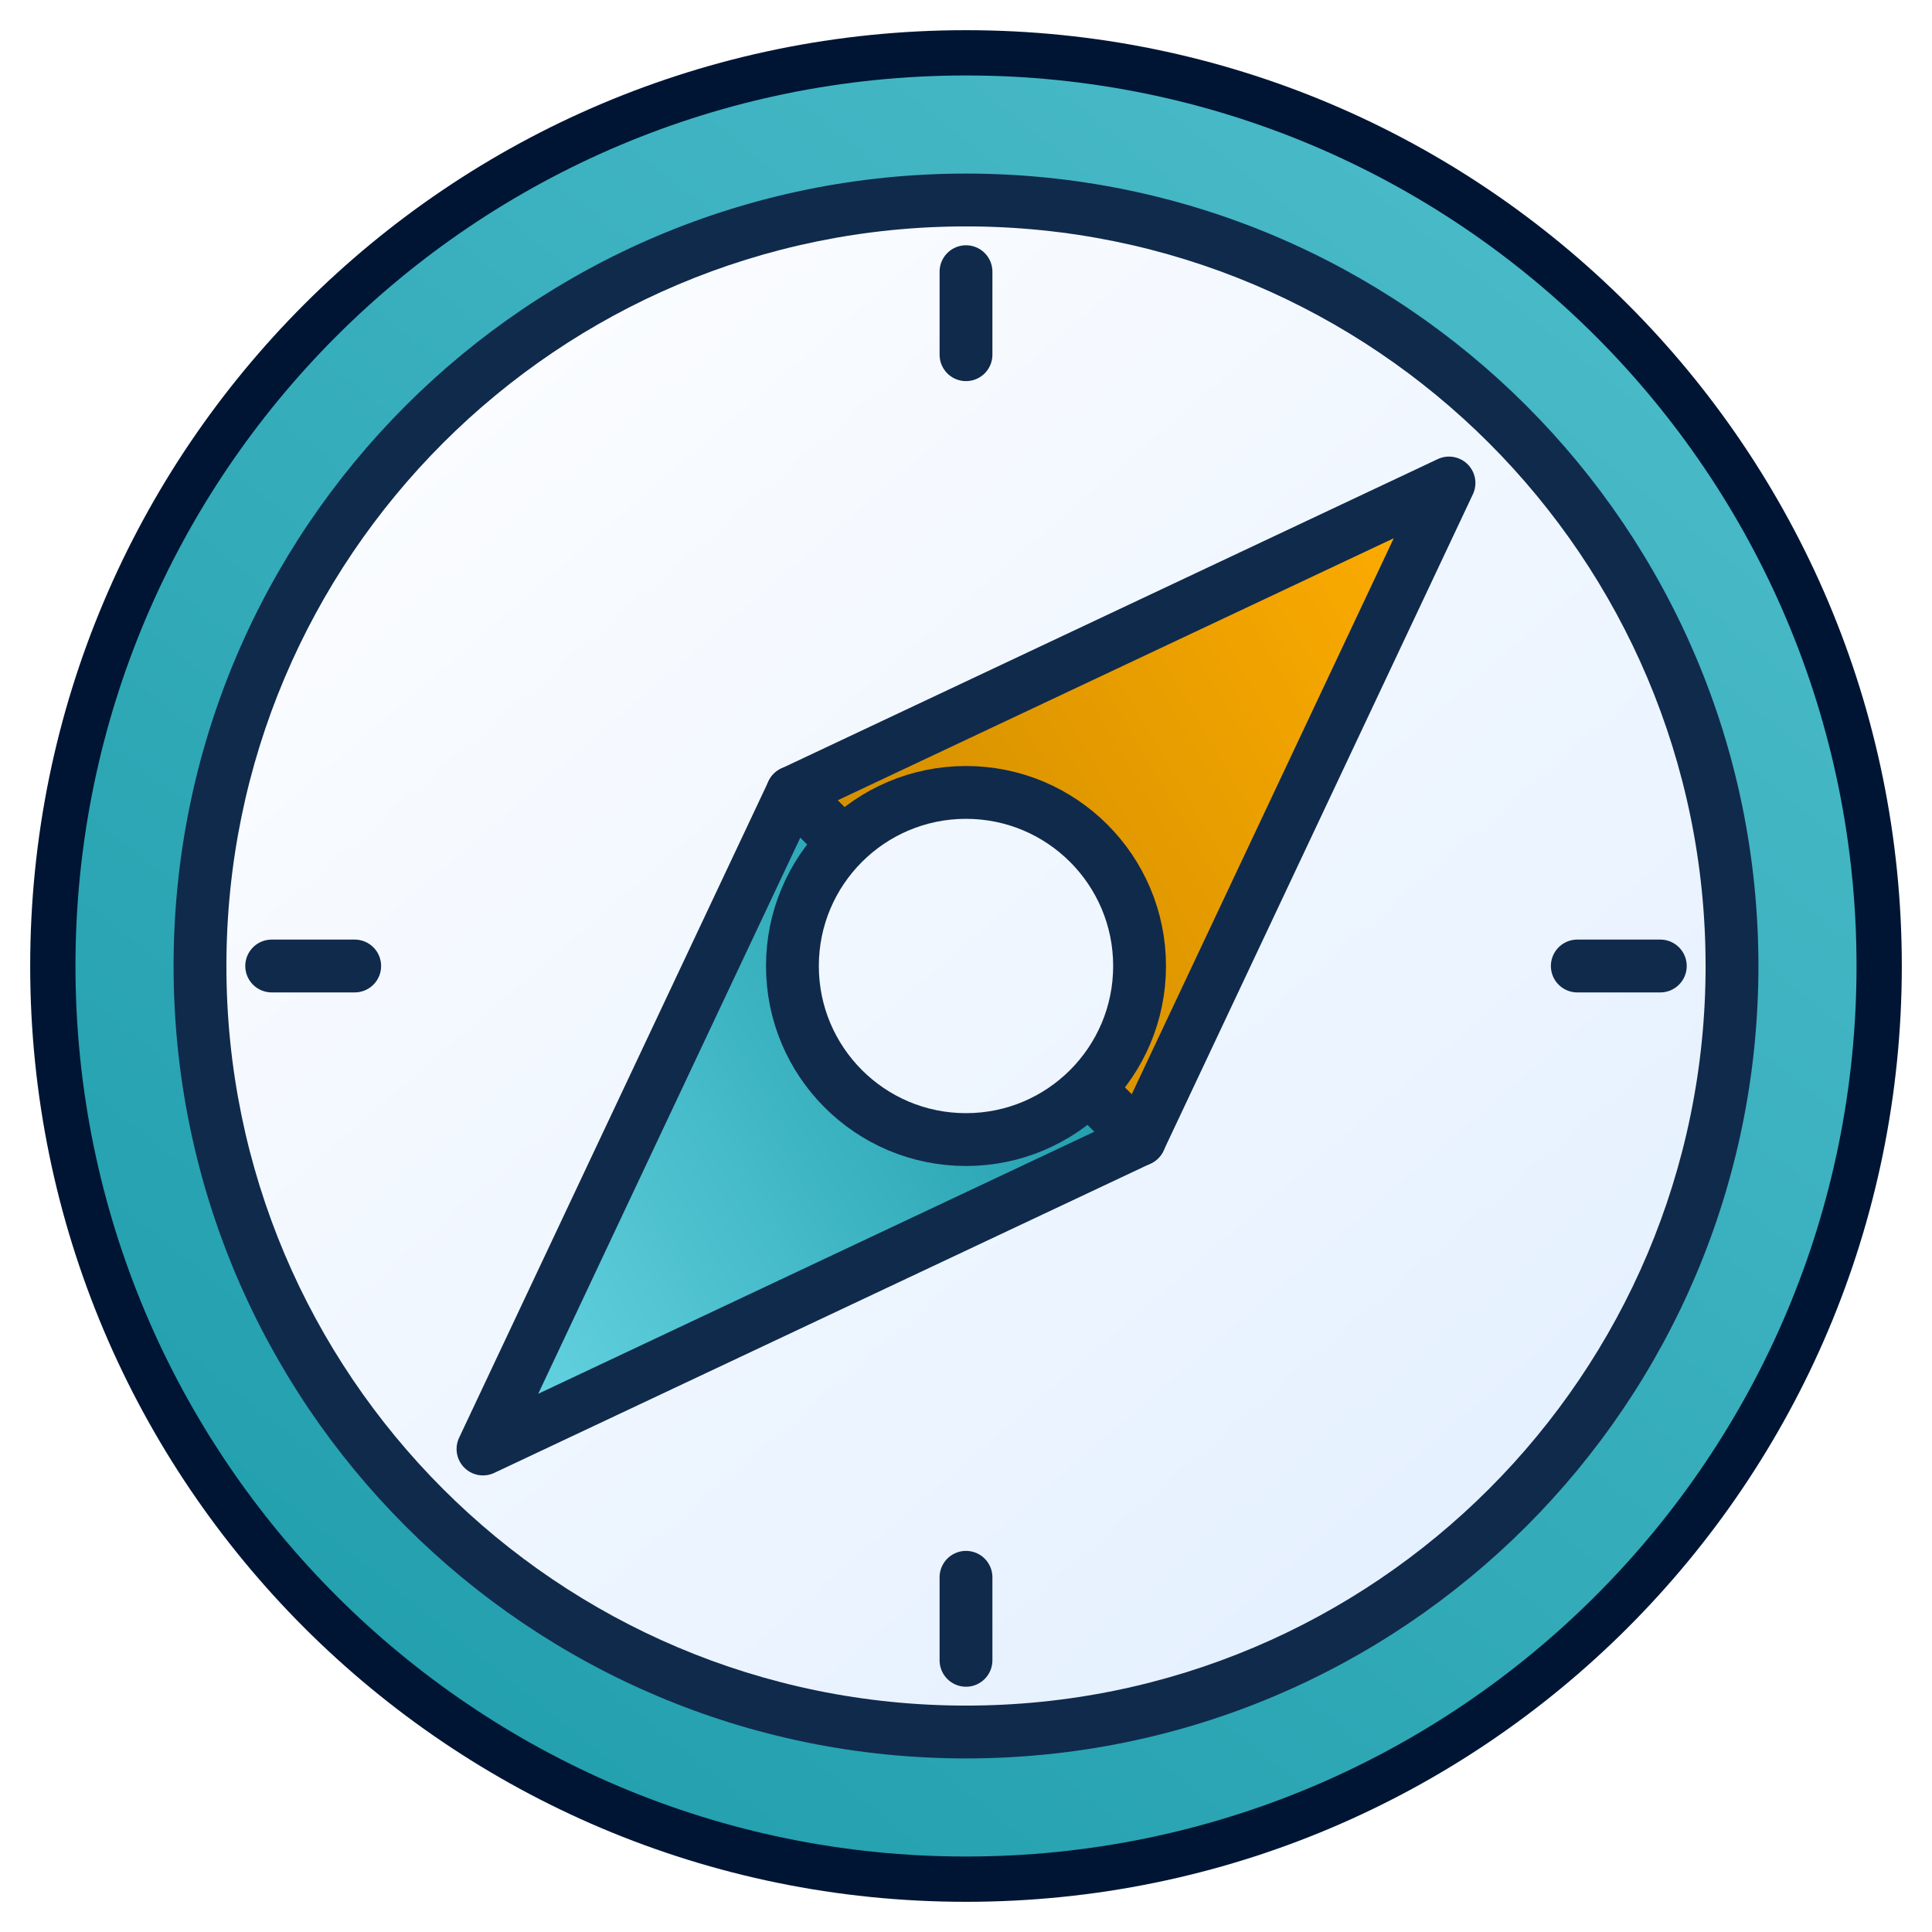
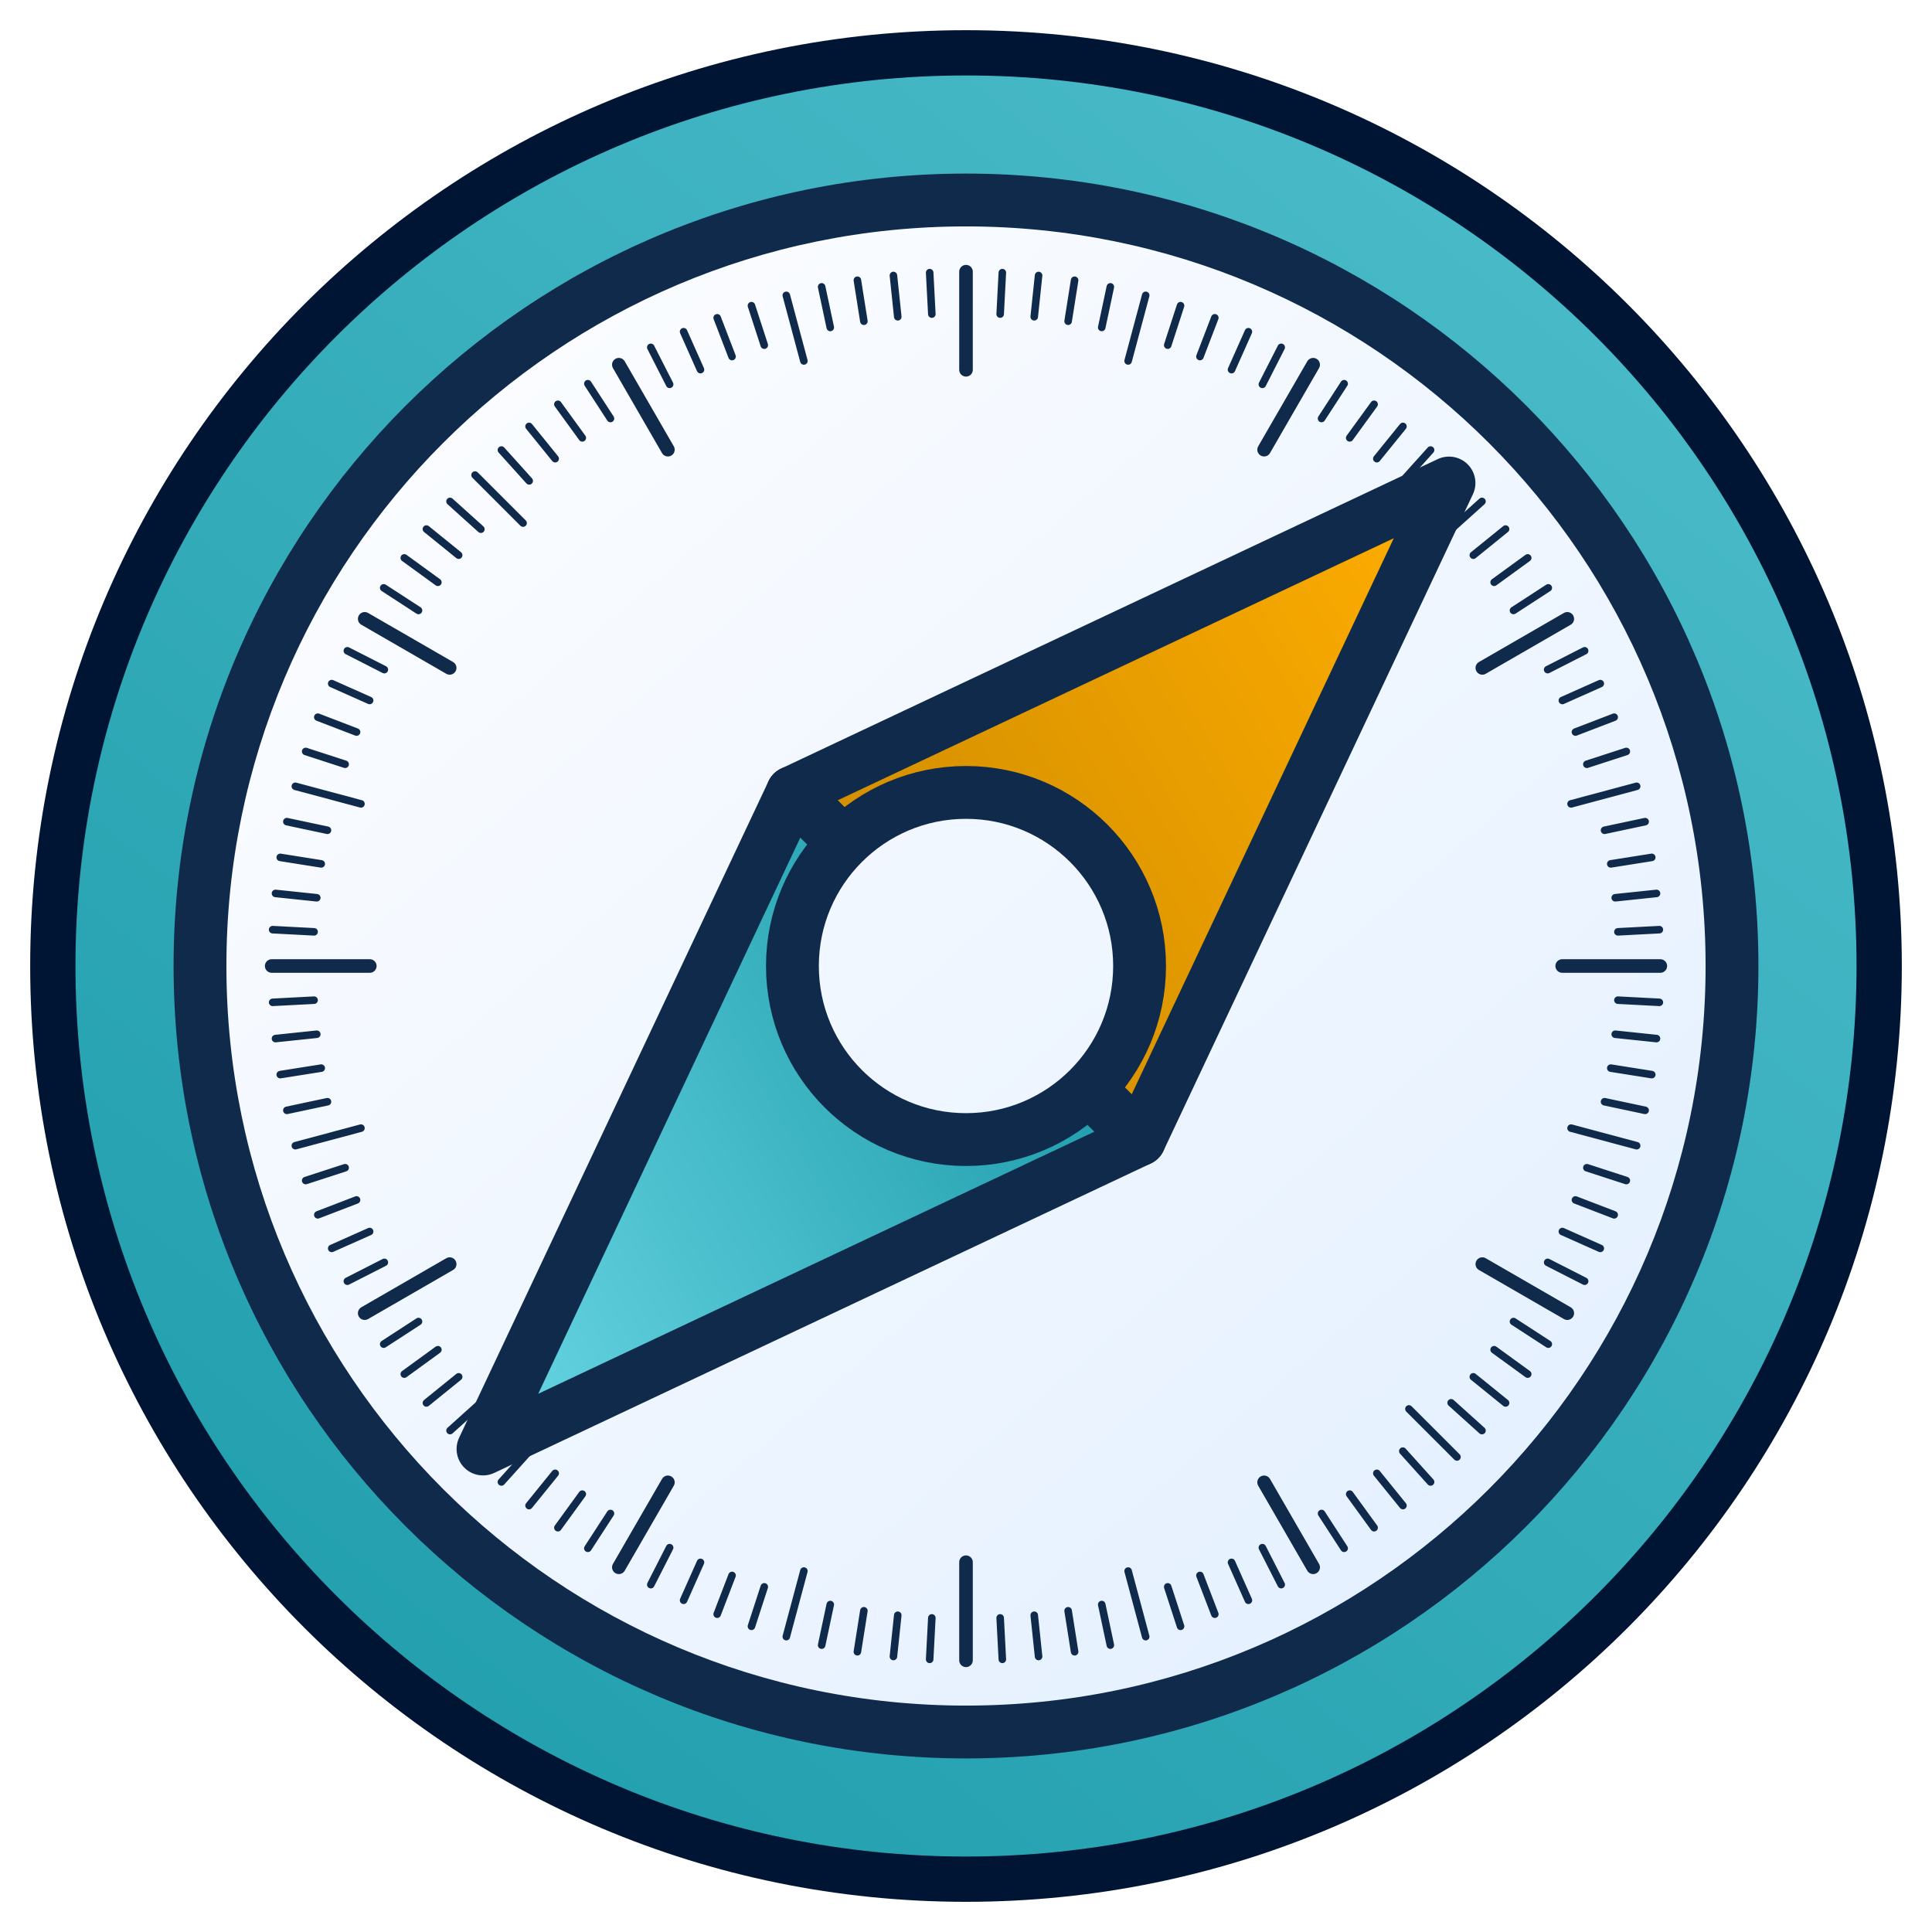
<svg xmlns="http://www.w3.org/2000/svg" width="256" height="256" viewBox="0 0 256 256" fill="none">
  <defs>
    <linearGradient id="frame" x1="48" y1="228" x2="208" y2="28" gradientUnits="userSpaceOnUse">
      <stop stop-color="#229FAD" />
      <stop offset="1" stop-color="#49BAC8" />
    </linearGradient>
    <linearGradient id="dial" x1="62" y1="54" x2="200" y2="214" gradientUnits="userSpaceOnUse">
      <stop stop-color="#FAFCFF" />
      <stop offset="1" stop-color="#E4F0FF" />
    </linearGradient>
    <linearGradient id="north" x1="111" y1="112" x2="191" y2="65" gradientUnits="userSpaceOnUse">
      <stop stop-color="#D38F00" />
      <stop offset="1" stop-color="#FFAD00" />
    </linearGradient>
    <linearGradient id="south" x1="145" y1="145" x2="65" y2="191" gradientUnits="userSpaceOnUse">
      <stop stop-color="#229FAD" />
      <stop offset="1" stop-color="#69D6E4" />
    </linearGradient>
+     <path id="tick-major" d="M128 36V49" stroke-width="1.8" />
+     <path id="tick-medium" d="M128 36V45" stroke-width="1" />
+     <path id="tick-minor" d="M128 36V41.5" stroke-width="1" />
  </defs>
  <circle cx="128" cy="128" r="124" fill="#001534" />
  <circle cx="128" cy="128" r="118" fill="url(#frame)" />
  <circle cx="128" cy="128" r="105" fill="#102A4C" />
  <circle cx="128" cy="128" r="98" fill="url(#dial)" />
-   <g stroke="#102A4C" stroke-width="7" stroke-linecap="round">
-     <path d="M128 36V47" />
-     <path d="M220 128H209" />
-     <path d="M128 220V209" />
-     <path d="M36 128H47" />
+   <g stroke="#102A4C" stroke-linecap="round">
+     <use href="#tick-major" transform="rotate(0 128 128)" />
+     <use href="#tick-minor" transform="rotate(3 128 128)" />
+     <use href="#tick-minor" transform="rotate(6 128 128)" />
+     <use href="#tick-minor" transform="rotate(9 128 128)" />
+     <use href="#tick-minor" transform="rotate(12 128 128)" />
+     <use href="#tick-medium" transform="rotate(15 128 128)" />
+     <use href="#tick-minor" transform="rotate(18 128 128)" />
+     <use href="#tick-minor" transform="rotate(21 128 128)" />
+     <use href="#tick-minor" transform="rotate(24 128 128)" />
+     <use href="#tick-minor" transform="rotate(27 128 128)" />
+     <use href="#tick-major" transform="rotate(30 128 128)" />
+     <use href="#tick-minor" transform="rotate(33 128 128)" />
+     <use href="#tick-minor" transform="rotate(36 128 128)" />
+     <use href="#tick-minor" transform="rotate(39 128 128)" />
+     <use href="#tick-minor" transform="rotate(42 128 128)" />
+     <use href="#tick-medium" transform="rotate(45 128 128)" />
+     <use href="#tick-minor" transform="rotate(48 128 128)" />
+     <use href="#tick-minor" transform="rotate(51 128 128)" />
+     <use href="#tick-minor" transform="rotate(54 128 128)" />
+     <use href="#tick-minor" transform="rotate(57 128 128)" />
+     <use href="#tick-major" transform="rotate(60 128 128)" />
+     <use href="#tick-minor" transform="rotate(63 128 128)" />
+     <use href="#tick-minor" transform="rotate(66 128 128)" />
+     <use href="#tick-minor" transform="rotate(69 128 128)" />
+     <use href="#tick-minor" transform="rotate(72 128 128)" />
+     <use href="#tick-medium" transform="rotate(75 128 128)" />
+     <use href="#tick-minor" transform="rotate(78 128 128)" />
+     <use href="#tick-minor" transform="rotate(81 128 128)" />
+     <use href="#tick-minor" transform="rotate(84 128 128)" />
+     <use href="#tick-minor" transform="rotate(87 128 128)" />
+     <use href="#tick-major" transform="rotate(90 128 128)" />
+     <use href="#tick-minor" transform="rotate(93 128 128)" />
+     <use href="#tick-minor" transform="rotate(96 128 128)" />
+     <use href="#tick-minor" transform="rotate(99 128 128)" />
+     <use href="#tick-minor" transform="rotate(102 128 128)" />
+     <use href="#tick-medium" transform="rotate(105 128 128)" />
+     <use href="#tick-minor" transform="rotate(108 128 128)" />
+     <use href="#tick-minor" transform="rotate(111 128 128)" />
+     <use href="#tick-minor" transform="rotate(114 128 128)" />
+     <use href="#tick-minor" transform="rotate(117 128 128)" />
+     <use href="#tick-major" transform="rotate(120 128 128)" />
+     <use href="#tick-minor" transform="rotate(123 128 128)" />
+     <use href="#tick-minor" transform="rotate(126 128 128)" />
+     <use href="#tick-minor" transform="rotate(129 128 128)" />
+     <use href="#tick-minor" transform="rotate(132 128 128)" />
+     <use href="#tick-medium" transform="rotate(135 128 128)" />
+     <use href="#tick-minor" transform="rotate(138 128 128)" />
+     <use href="#tick-minor" transform="rotate(141 128 128)" />
+     <use href="#tick-minor" transform="rotate(144 128 128)" />
+     <use href="#tick-minor" transform="rotate(147 128 128)" />
+     <use href="#tick-major" transform="rotate(150 128 128)" />
+     <use href="#tick-minor" transform="rotate(153 128 128)" />
+     <use href="#tick-minor" transform="rotate(156 128 128)" />
+     <use href="#tick-minor" transform="rotate(159 128 128)" />
+     <use href="#tick-minor" transform="rotate(162 128 128)" />
+     <use href="#tick-medium" transform="rotate(165 128 128)" />
+     <use href="#tick-minor" transform="rotate(168 128 128)" />
+     <use href="#tick-minor" transform="rotate(171 128 128)" />
+     <use href="#tick-minor" transform="rotate(174 128 128)" />
+     <use href="#tick-minor" transform="rotate(177 128 128)" />
+     <use href="#tick-major" transform="rotate(180 128 128)" />
+     <use href="#tick-minor" transform="rotate(183 128 128)" />
+     <use href="#tick-minor" transform="rotate(186 128 128)" />
+     <use href="#tick-minor" transform="rotate(189 128 128)" />
+     <use href="#tick-minor" transform="rotate(192 128 128)" />
+     <use href="#tick-medium" transform="rotate(195 128 128)" />
+     <use href="#tick-minor" transform="rotate(198 128 128)" />
+     <use href="#tick-minor" transform="rotate(201 128 128)" />
+     <use href="#tick-minor" transform="rotate(204 128 128)" />
+     <use href="#tick-minor" transform="rotate(207 128 128)" />
+     <use href="#tick-major" transform="rotate(210 128 128)" />
+     <use href="#tick-minor" transform="rotate(213 128 128)" />
+     <use href="#tick-minor" transform="rotate(216 128 128)" />
+     <use href="#tick-minor" transform="rotate(219 128 128)" />
+     <use href="#tick-minor" transform="rotate(222 128 128)" />
+     <use href="#tick-medium" transform="rotate(225 128 128)" />
+     <use href="#tick-minor" transform="rotate(228 128 128)" />
+     <use href="#tick-minor" transform="rotate(231 128 128)" />
+     <use href="#tick-minor" transform="rotate(234 128 128)" />
+     <use href="#tick-minor" transform="rotate(237 128 128)" />
+     <use href="#tick-major" transform="rotate(240 128 128)" />
+     <use href="#tick-minor" transform="rotate(243 128 128)" />
+     <use href="#tick-minor" transform="rotate(246 128 128)" />
+     <use href="#tick-minor" transform="rotate(249 128 128)" />
+     <use href="#tick-minor" transform="rotate(252 128 128)" />
+     <use href="#tick-medium" transform="rotate(255 128 128)" />
+     <use href="#tick-minor" transform="rotate(258 128 128)" />
+     <use href="#tick-minor" transform="rotate(261 128 128)" />
+     <use href="#tick-minor" transform="rotate(264 128 128)" />
+     <use href="#tick-minor" transform="rotate(267 128 128)" />
+     <use href="#tick-major" transform="rotate(270 128 128)" />
+     <use href="#tick-minor" transform="rotate(273 128 128)" />
+     <use href="#tick-minor" transform="rotate(276 128 128)" />
+     <use href="#tick-minor" transform="rotate(279 128 128)" />
+     <use href="#tick-minor" transform="rotate(282 128 128)" />
+     <use href="#tick-medium" transform="rotate(285 128 128)" />
+     <use href="#tick-minor" transform="rotate(288 128 128)" />
+     <use href="#tick-minor" transform="rotate(291 128 128)" />
+     <use href="#tick-minor" transform="rotate(294 128 128)" />
+     <use href="#tick-minor" transform="rotate(297 128 128)" />
+     <use href="#tick-major" transform="rotate(300 128 128)" />
+     <use href="#tick-minor" transform="rotate(303 128 128)" />
+     <use href="#tick-minor" transform="rotate(306 128 128)" />
+     <use href="#tick-minor" transform="rotate(309 128 128)" />
+     <use href="#tick-minor" transform="rotate(312 128 128)" />
+     <use href="#tick-medium" transform="rotate(315 128 128)" />
+     <use href="#tick-minor" transform="rotate(318 128 128)" />
+     <use href="#tick-minor" transform="rotate(321 128 128)" />
+     <use href="#tick-minor" transform="rotate(324 128 128)" />
+     <use href="#tick-minor" transform="rotate(327 128 128)" />
+     <use href="#tick-major" transform="rotate(330 128 128)" />
+     <use href="#tick-minor" transform="rotate(333 128 128)" />
+     <use href="#tick-minor" transform="rotate(336 128 128)" />
+     <use href="#tick-minor" transform="rotate(339 128 128)" />
+     <use href="#tick-minor" transform="rotate(342 128 128)" />
+     <use href="#tick-medium" transform="rotate(345 128 128)" />
+     <use href="#tick-minor" transform="rotate(348 128 128)" />
+     <use href="#tick-minor" transform="rotate(351 128 128)" />
+     <use href="#tick-minor" transform="rotate(354 128 128)" />
+     <use href="#tick-minor" transform="rotate(357 128 128)" />
  </g>
  <path d="M105 105L192 64L151 151Z" fill="url(#north)" stroke="#102A4C" stroke-width="7" stroke-linejoin="round" />
  <path d="M105 105L64 192L151 151Z" fill="url(#south)" stroke="#102A4C" stroke-width="7" stroke-linejoin="round" />
  <circle cx="128" cy="128" r="23" fill="url(#dial)" stroke="#102A4C" stroke-width="7" />
</svg>
